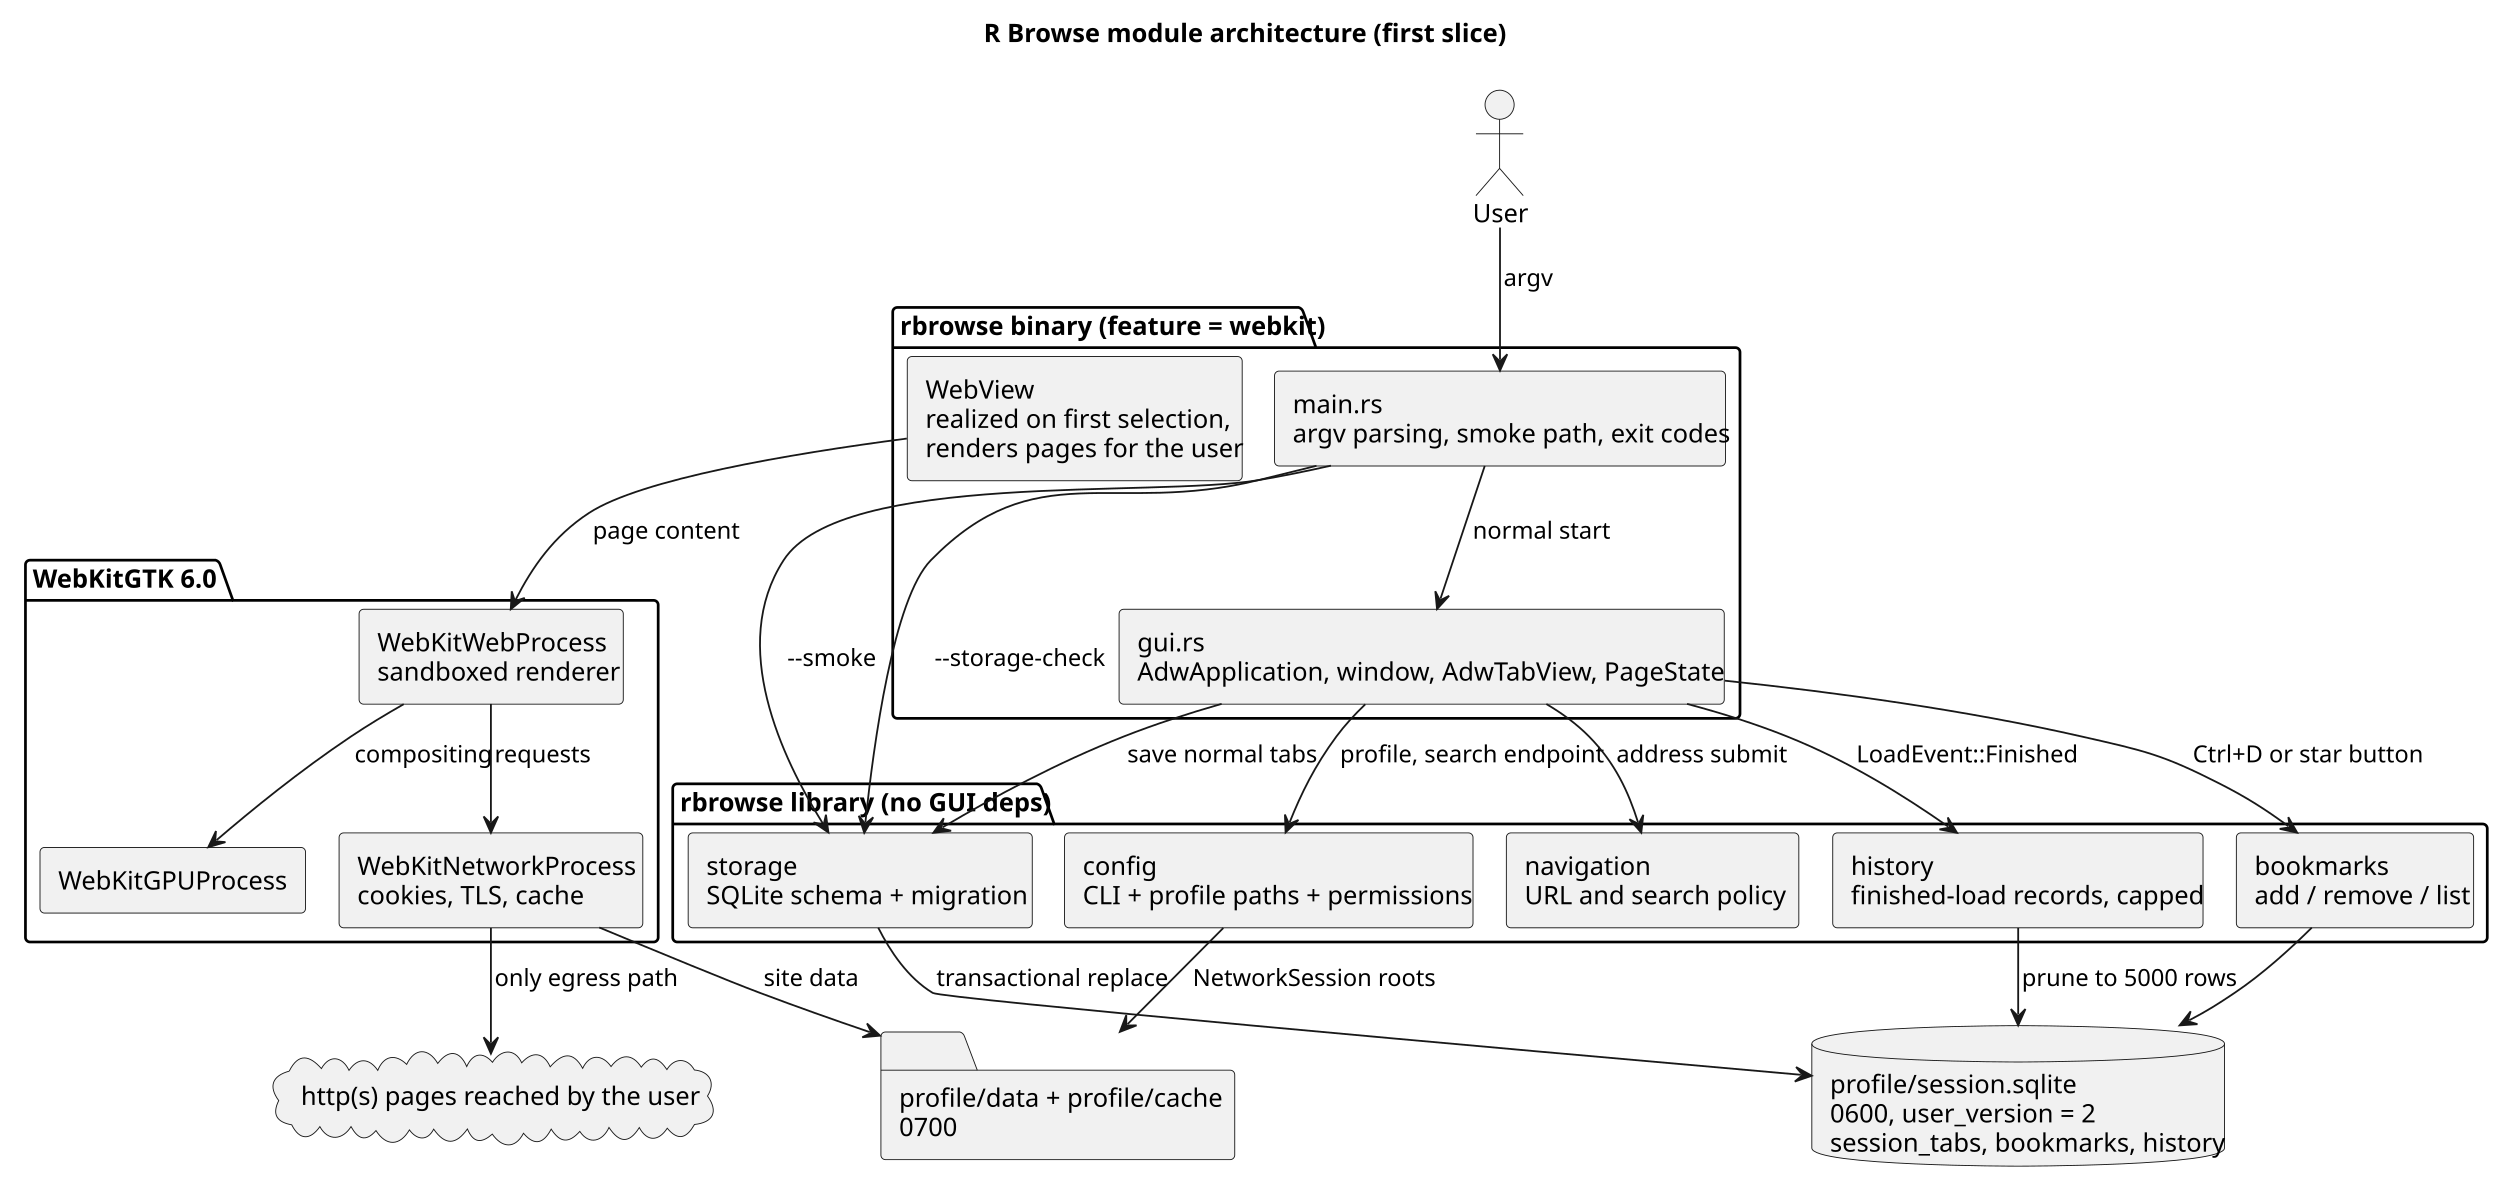
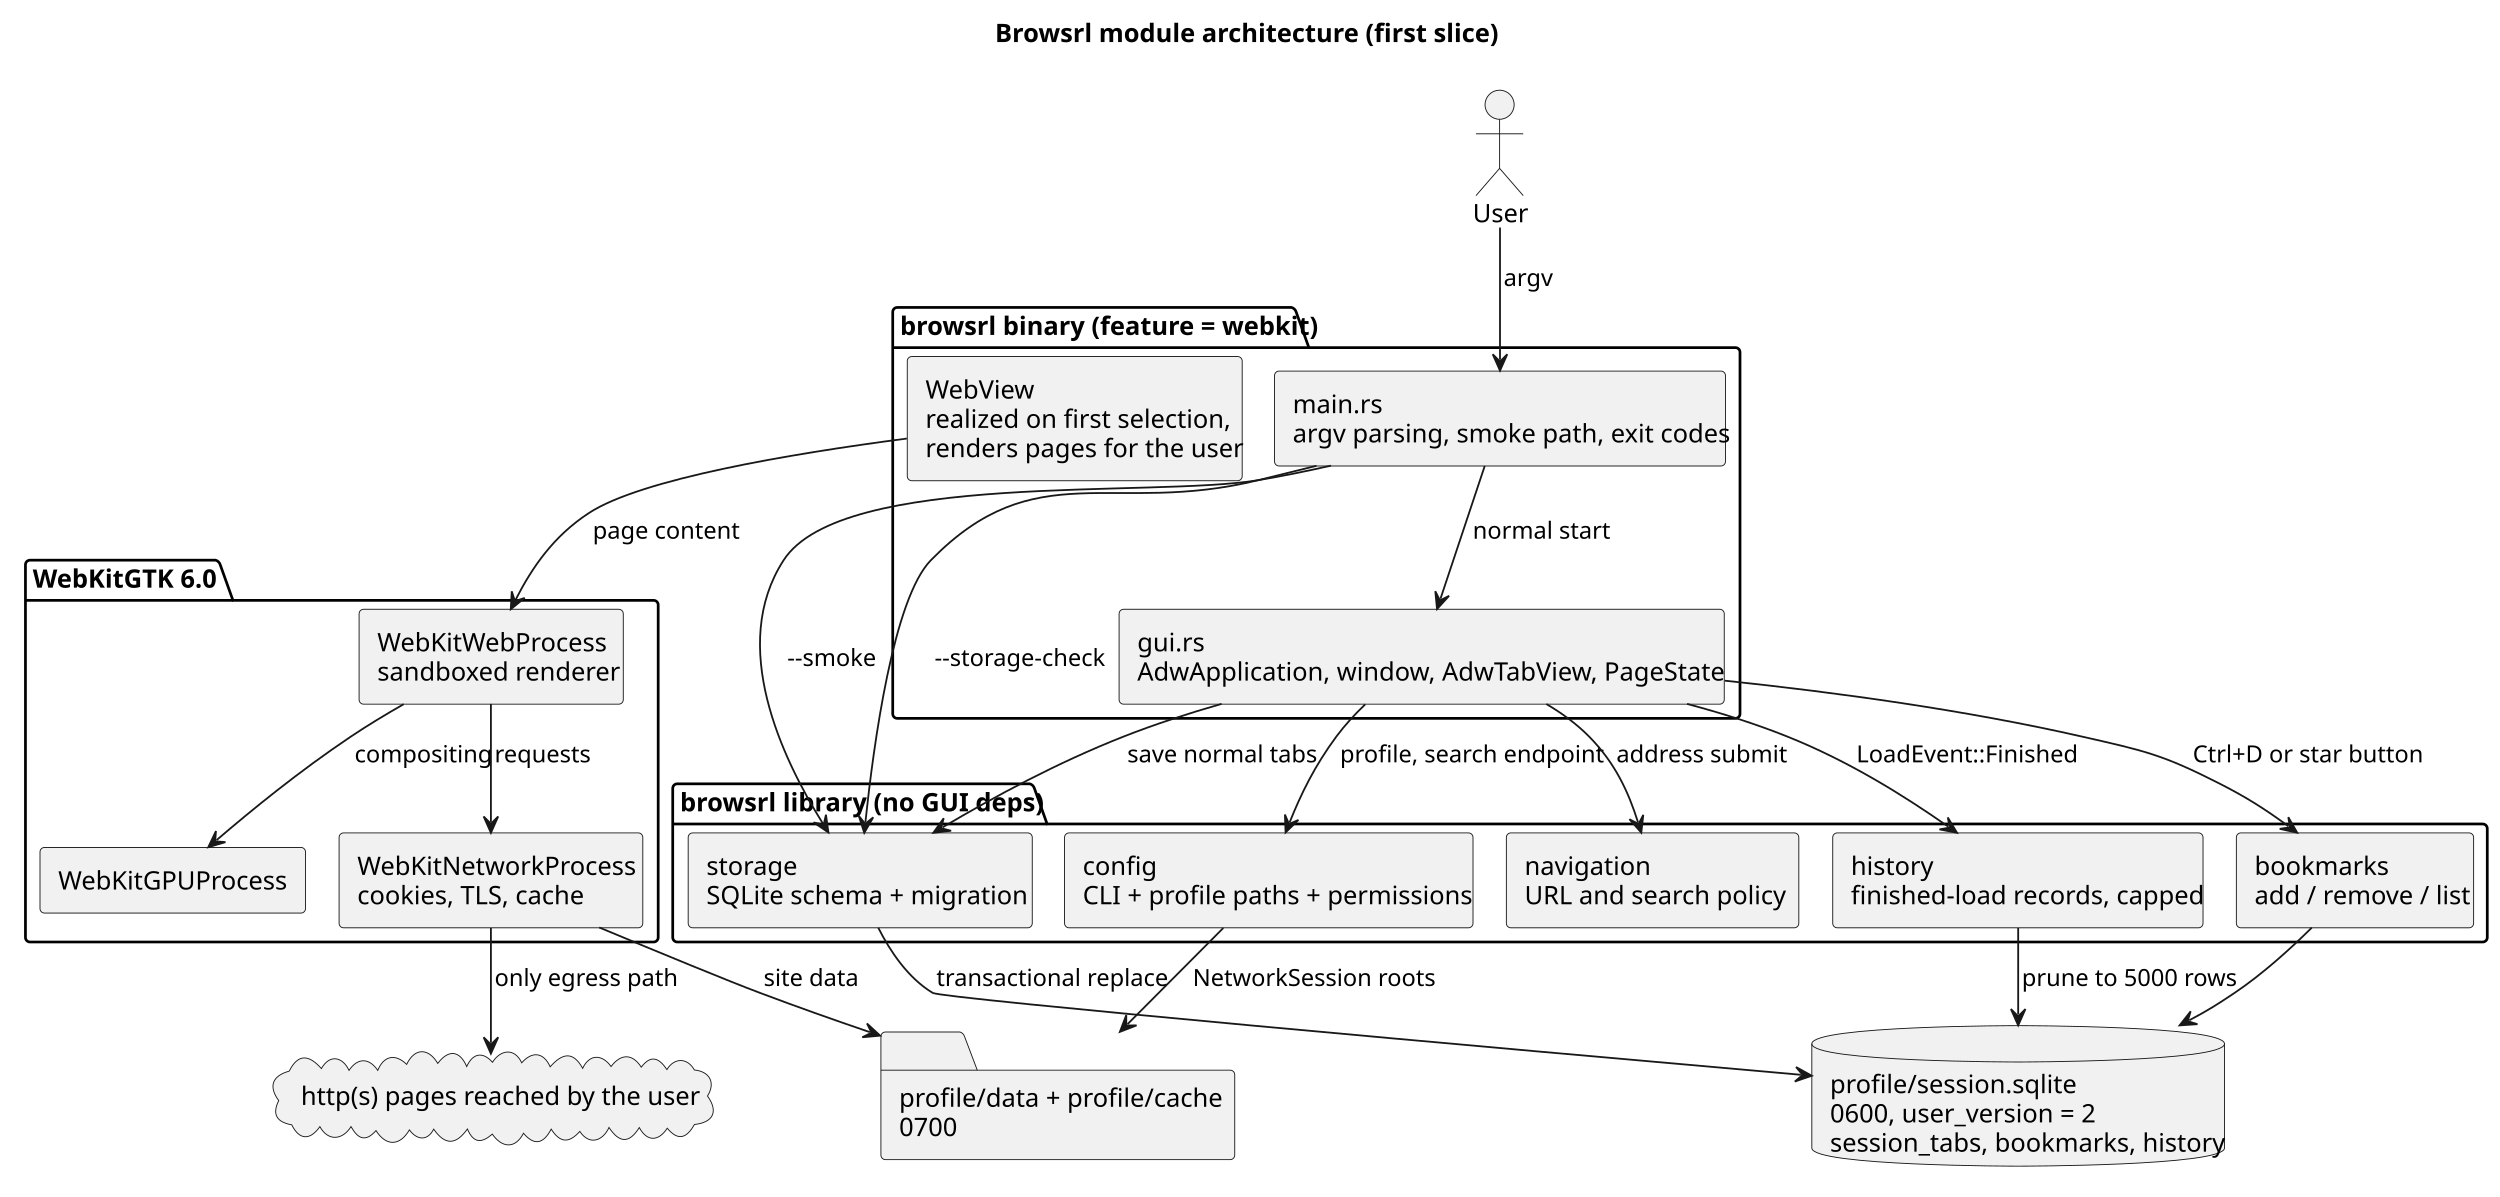
<svg xmlns="http://www.w3.org/2000/svg" contentStyleType="text/css" height="658px" preserveAspectRatio="none" style="width:1375px;height:658px;background:#FFFFFF;" version="1.1" viewBox="0 0 1375 658" width="1375px" zoomAndPan="magnify">
  <defs />
  <g>
-     <text fill="#000000" font-family="sans-serif" font-size="14" font-weight="bold" lengthAdjust="spacing" textLength="276.965" x="541.018" y="23.132">R Browse module architecture (first slice)</text>
+     <text fill="#000000" font-family="sans-serif" font-size="14" font-weight="bold" lengthAdjust="spacing" textLength="264.517" x="547.242" y="23.132">Browsrl module architecture (first slice)</text>
    <g id="cluster_Shell">
-       <path d="M493.5,169.099 L714.282,169.099 A3.75,3.75 0 0 1 716.782,171.599 L723.782,191.197 L954.5,191.197 A2.5,2.5 0 0 1 957,193.697 L957,392.599 A2.5,2.5 0 0 1 954.5,395.099 L493.5,395.099 A2.5,2.5 0 0 1 491,392.599 L491,171.599 A2.5,2.5 0 0 1 493.5,169.099 " fill="none" style="stroke:#000000;stroke-width:1.5;" />
-       <line style="stroke:#000000;stroke-width:1.5;" x1="491" x2="723.782" y1="191.197" y2="191.197" />
-       <text fill="#000000" font-family="sans-serif" font-size="14" font-weight="bold" lengthAdjust="spacing" textLength="219.782" x="495" y="184.231">rbrowse binary (feature = webkit)</text>
+       <path d="M493.5,169.099 L710.386,169.099 A3.75,3.75 0 0 1 712.886,171.599 L719.886,191.197 L954.5,191.197 A2.5,2.5 0 0 1 957,193.697 L957,392.599 A2.5,2.5 0 0 1 954.5,395.099 L493.5,395.099 A2.5,2.5 0 0 1 491,392.599 L491,171.599 A2.5,2.5 0 0 1 493.5,169.099 " fill="none" style="stroke:#000000;stroke-width:1.5;" />
+       <line style="stroke:#000000;stroke-width:1.5;" x1="491" x2="719.886" y1="191.197" y2="191.197" />
+       <text fill="#000000" font-family="sans-serif" font-size="14" font-weight="bold" lengthAdjust="spacing" textLength="215.886" x="495" y="184.231">browsrl binary (feature = webkit)</text>
    </g>
    <g id="cluster_Core">
-       <path d="M372.5,431.099 L570.313,431.099 A3.75,3.75 0 0 1 572.813,433.599 L579.813,453.197 L1365.5,453.197 A2.5,2.5 0 0 1 1368,455.697 L1368,515.599 A2.5,2.5 0 0 1 1365.5,518.099 L372.5,518.099 A2.5,2.5 0 0 1 370,515.599 L370,433.599 A2.5,2.5 0 0 1 372.5,431.099 " fill="none" style="stroke:#000000;stroke-width:1.5;" />
-       <line style="stroke:#000000;stroke-width:1.5;" x1="370" x2="579.813" y1="453.197" y2="453.197" />
-       <text fill="#000000" font-family="sans-serif" font-size="14" font-weight="bold" lengthAdjust="spacing" textLength="196.814" x="374" y="446.231">rbrowse library (no GUI deps)</text>
+       <path d="M372.5,431.099 L566.417,431.099 A3.75,3.75 0 0 1 568.917,433.599 L575.917,453.197 L1365.5,453.197 A2.5,2.5 0 0 1 1368,455.697 L1368,515.599 A2.5,2.5 0 0 1 1365.5,518.099 L372.5,518.099 A2.5,2.5 0 0 1 370,515.599 L370,433.599 A2.5,2.5 0 0 1 372.5,431.099 " fill="none" style="stroke:#000000;stroke-width:1.5;" />
+       <line style="stroke:#000000;stroke-width:1.5;" x1="370" x2="575.917" y1="453.197" y2="453.197" />
+       <text fill="#000000" font-family="sans-serif" font-size="14" font-weight="bold" lengthAdjust="spacing" textLength="192.917" x="374" y="446.231">browsrl library (no GUI deps)</text>
    </g>
    <g id="cluster_WebKit">
      <path d="M16.5,308.099 L118.617,308.099 A3.75,3.75 0 0 1 121.117,310.599 L128.117,330.197 L359.5,330.197 A2.5,2.5 0 0 1 362,332.697 L362,515.599 A2.5,2.5 0 0 1 359.5,518.099 L16.5,518.099 A2.5,2.5 0 0 1 14,515.599 L14,310.599 A2.5,2.5 0 0 1 16.5,308.099 " fill="none" style="stroke:#000000;stroke-width:1.5;" />
      <line style="stroke:#000000;stroke-width:1.5;" x1="14" x2="128.117" y1="330.197" y2="330.197" />
      <text fill="#000000" font-family="sans-serif" font-size="14" font-weight="bold" lengthAdjust="spacing" textLength="101.117" x="18" y="323.231">WebKitGTK 6.0</text>
    </g>
    <g id="elem_User">
      <ellipse cx="824.779" cy="57.599" fill="#F1F1F1" rx="8" ry="8" style="stroke:#181818;stroke-width:0.5;" />
      <path d="M824.779,65.599 L824.779,92.599 M811.779,73.599 L837.779,73.599 M824.779,92.599 L811.779,107.599 M824.779,92.599 L837.779,107.599 " fill="none" style="stroke:#181818;stroke-width:0.5;" />
      <text fill="#000000" font-family="sans-serif" font-size="14" lengthAdjust="spacing" textLength="29.559" x="810" y="122.231">User</text>
    </g>
    <g id="elem_Db">
      <path d="M996.5,574.099 C996.5,564.099 1109.989,564.099 1109.989,564.099 C1109.989,564.099 1223.478,564.099 1223.478,574.099 L1223.478,631.394 C1223.478,641.394 1109.989,641.394 1109.989,641.394 C1109.989,641.394 996.5,641.394 996.5,631.394 L996.5,574.099 " fill="#F1F1F1" style="stroke:#181818;stroke-width:0.5;" />
      <path d="M996.5,574.099 C996.5,584.099 1109.989,584.099 1109.989,584.099 C1109.989,584.099 1223.478,584.099 1223.478,574.099 " fill="none" style="stroke:#181818;stroke-width:0.5;" />
      <text fill="#000000" font-family="sans-serif" font-size="14" lengthAdjust="spacing" textLength="126.061" x="1006.5" y="601.231">profile/session.sqlite</text>
      <text fill="#000000" font-family="sans-serif" font-size="14" lengthAdjust="spacing" textLength="142.816" x="1006.5" y="617.329">0600, user_version = 2</text>
      <text fill="#000000" font-family="sans-serif" font-size="14" lengthAdjust="spacing" textLength="206.978" x="1006.5" y="633.428">session_tabs, bookmarks, history</text>
    </g>
    <g id="elem_WebsiteData">
      <path d="M487,567.599 L528,567.599 A3.75,3.75 0 0 1 530.5,570.099 L537.5,588.599 L676.602,588.599 A2.5,2.5 0 0 1 679.102,591.099 L679.102,635.296 A2.5,2.5 0 0 1 676.602,637.796 L487,637.796 A2.5,2.5 0 0 1 484.5,635.296 L484.5,570.099 A2.5,2.5 0 0 1 487,567.599 " fill="#F1F1F1" style="stroke:#181818;stroke-width:0.5;" />
      <line style="stroke:#181818;stroke-width:0.5;" x1="484.5" x2="537.5" y1="588.599" y2="588.599" />
      <text fill="#000000" font-family="sans-serif" font-size="14" lengthAdjust="spacing" textLength="164.602" x="494.5" y="608.731">profile/data + profile/cache</text>
      <text fill="#000000" font-family="sans-serif" font-size="14" lengthAdjust="spacing" textLength="31.145" x="494.5" y="624.829">0700</text>
    </g>
    <g id="elem_Pages">
      <path d="M159.069,589.128 C164.167,578.945 170.274,580.403 176.771,587.712 C181.316,579.633 188.416,581.194 191.959,588.689 C196.777,581.645 202.967,581.688 207.774,588.702 C211.097,580.601 217.401,579.338 223.666,585.402 C228.147,576.038 235.733,576.379 240.767,584.873 C246.528,577.231 252.745,577.468 256.697,586.591 C259.958,579.364 265.391,578.073 270.87,584.247 C275.155,577.407 282.936,575.997 286.95,584.531 C292.708,578.056 298.895,578.613 302.61,586.725 C308.978,579.581 314.92,577.573 320.471,587.575 C324.261,579.459 331.353,579.858 336.081,586.59 C341.367,579.548 347.717,579.244 352.701,586.931 C358.142,579.735 362.626,582.035 366.807,588.255 C370.855,581.581 378.067,581.623 381.913,588.48 C390.295,589.326 393.738,595.431 389.123,602.815 C395.324,611.423 392.22,617.385 381.966,618.471 C377.772,625.771 373.214,627.951 366.986,620.542 C362.246,627.773 355.984,628.173 351.608,620.174 C345.91,629.265 340.584,628.556 334.944,620.12 C331.653,627.438 324.245,630.283 318.89,622.284 C312.832,628.997 308.069,628.631 303.154,621.028 C299.118,628.721 294.21,630.693 287.923,623.303 C283.178,632.315 275.961,631.185 270.767,623.773 C264.778,628.972 260.381,628.756 257.077,620.947 C250.76,629.764 244.936,630.122 238.523,621.047 C234.939,627.977 229.127,626.885 225.177,621.441 C219.923,630.403 212.428,630.634 206.79,621.837 C200.968,628.46 196.774,626.264 193.058,619.652 C188.479,627.021 180.513,627.961 175.928,619.658 C170.628,627.202 164.722,627.256 160.458,618.664 C152.451,617.21 149.428,613.16 153.297,605.328 C147.49,597.417 149.822,591.677 159.069,589.128 " fill="#F1F1F1" style="stroke:#181818;stroke-width:0.5;" />
      <text fill="#000000" font-family="sans-serif" font-size="14" lengthAdjust="spacing" textLength="209.344" x="165.5" y="607.731">http(s) pages reached by the user</text>
    </g>
    <g id="elem_Main">
      <rect fill="#F1F1F1" height="52.197" rx="2.5" ry="2.5" style="stroke:#181818;stroke-width:0.5;" width="248.006" x="701" y="204.099" />
      <text fill="#000000" font-family="sans-serif" font-size="14" lengthAdjust="spacing" textLength="45.897" x="711" y="227.231">main.rs</text>
      <text fill="#000000" font-family="sans-serif" font-size="14" lengthAdjust="spacing" textLength="228.006" x="711" y="243.329">argv parsing, smoke path, exit codes</text>
    </g>
    <g id="elem_Gui">
      <rect fill="#F1F1F1" height="52.197" rx="2.5" ry="2.5" style="stroke:#181818;stroke-width:0.5;" width="332.84" x="615.5" y="335.099" />
      <text fill="#000000" font-family="sans-serif" font-size="14" lengthAdjust="spacing" textLength="34.234" x="625.5" y="358.231">gui.rs</text>
      <text fill="#000000" font-family="sans-serif" font-size="14" lengthAdjust="spacing" textLength="312.84" x="625.5" y="374.329">AdwApplication, window, AdwTabView, PageState</text>
    </g>
    <g id="elem_WebView">
      <rect fill="#F1F1F1" height="68.296" rx="2.5" ry="2.5" style="stroke:#181818;stroke-width:0.5;" width="184.206" x="499" y="196.099" />
      <text fill="#000000" font-family="sans-serif" font-size="14" lengthAdjust="spacing" textLength="59.131" x="509" y="219.231">WebView</text>
      <text fill="#000000" font-family="sans-serif" font-size="14" lengthAdjust="spacing" textLength="157.965" x="509" y="235.329">realized on first selection,</text>
      <text fill="#000000" font-family="sans-serif" font-size="14" lengthAdjust="spacing" textLength="164.206" x="509" y="251.428">renders pages for the user</text>
    </g>
    <g id="elem_Config">
      <rect fill="#F1F1F1" height="52.197" rx="2.5" ry="2.5" style="stroke:#181818;stroke-width:0.5;" width="224.654" x="585.5" y="458.099" />
      <text fill="#000000" font-family="sans-serif" font-size="14" lengthAdjust="spacing" textLength="37.358" x="595.5" y="481.231">config</text>
      <text fill="#000000" font-family="sans-serif" font-size="14" lengthAdjust="spacing" textLength="204.654" x="595.5" y="497.329">CLI + profile paths + permissions</text>
    </g>
    <g id="elem_Navigation">
      <rect fill="#F1F1F1" height="52.197" rx="2.5" ry="2.5" style="stroke:#181818;stroke-width:0.5;" width="160.848" x="828.5" y="458.099" />
      <text fill="#000000" font-family="sans-serif" font-size="14" lengthAdjust="spacing" textLength="63.827" x="838.5" y="481.231">navigation</text>
      <text fill="#000000" font-family="sans-serif" font-size="14" lengthAdjust="spacing" textLength="140.848" x="838.5" y="497.329">URL and search policy</text>
    </g>
    <g id="elem_Storage">
      <rect fill="#F1F1F1" height="52.197" rx="2.5" ry="2.5" style="stroke:#181818;stroke-width:0.5;" width="189.244" x="378.5" y="458.099" />
      <text fill="#000000" font-family="sans-serif" font-size="14" lengthAdjust="spacing" textLength="46.696" x="388.5" y="481.231">storage</text>
      <text fill="#000000" font-family="sans-serif" font-size="14" lengthAdjust="spacing" textLength="169.244" x="388.5" y="497.329">SQLite schema + migration</text>
    </g>
    <g id="elem_Bookmarks">
      <rect fill="#F1F1F1" height="52.197" rx="2.5" ry="2.5" style="stroke:#181818;stroke-width:0.5;" width="130.489" x="1230" y="458.099" />
      <text fill="#000000" font-family="sans-serif" font-size="14" lengthAdjust="spacing" textLength="68.469" x="1240" y="481.231">bookmarks</text>
      <text fill="#000000" font-family="sans-serif" font-size="14" lengthAdjust="spacing" textLength="110.489" x="1240" y="497.329">add / remove / list</text>
    </g>
    <g id="elem_History">
      <rect fill="#F1F1F1" height="52.197" rx="2.5" ry="2.5" style="stroke:#181818;stroke-width:0.5;" width="203.668" x="1008" y="458.099" />
      <text fill="#000000" font-family="sans-serif" font-size="14" lengthAdjust="spacing" textLength="41.234" x="1018" y="481.231">history</text>
      <text fill="#000000" font-family="sans-serif" font-size="14" lengthAdjust="spacing" textLength="183.668" x="1018" y="497.329">finished-load records, capped</text>
    </g>
    <g id="elem_WebProc">
      <rect fill="#F1F1F1" height="52.197" rx="2.5" ry="2.5" style="stroke:#181818;stroke-width:0.5;" width="145.31" x="197.5" y="335.099" />
      <text fill="#000000" font-family="sans-serif" font-size="14" lengthAdjust="spacing" textLength="124.482" x="207.5" y="358.231">WebKitWebProcess</text>
      <text fill="#000000" font-family="sans-serif" font-size="14" lengthAdjust="spacing" textLength="125.31" x="207.5" y="374.329">sandboxed renderer</text>
    </g>
    <g id="elem_NetProc">
      <rect fill="#F1F1F1" height="52.197" rx="2.5" ry="2.5" style="stroke:#181818;stroke-width:0.5;" width="167.041" x="186.5" y="458.099" />
      <text fill="#000000" font-family="sans-serif" font-size="14" lengthAdjust="spacing" textLength="147.041" x="196.5" y="481.231">WebKitNetworkProcess</text>
      <text fill="#000000" font-family="sans-serif" font-size="14" lengthAdjust="spacing" textLength="126.061" x="196.5" y="497.329">cookies, TLS, cache</text>
    </g>
    <g id="elem_GPUProc">
      <rect fill="#F1F1F1" height="36.099" rx="2.5" ry="2.5" style="stroke:#181818;stroke-width:0.5;" width="146.034" x="22" y="466.099" />
      <text fill="#000000" font-family="sans-serif" font-size="14" lengthAdjust="spacing" textLength="126.034" x="32" y="489.231">WebKitGPUProcess</text>
    </g>
    <polygon fill="#181818" points="825,203.85,829,194.85,825,198.85,821,194.85,825,203.85" style="stroke:#181818;stroke-width:1.0;" />
    <path d="M825,125.145 C825,149.949 825,175.946 825,197.85 " fill="none" style="stroke:#181818;stroke-width:1.0;" />
    <text fill="#000000" font-family="sans-serif" font-size="13" lengthAdjust="spacing" textLength="25.289" x="827" y="157.292">argv</text>
    <polygon fill="#181818" points="790.372,334.983,797.013,327.71,791.953,330.24,789.423,325.18,790.372,334.983" style="stroke:#181818;stroke-width:1.0;" />
    <path d="M816.607,256.277 C809.03,279.007 799.839,306.581 792.269,329.291 " fill="none" style="stroke:#181818;stroke-width:1.0;" />
    <text fill="#000000" font-family="sans-serif" font-size="13" lengthAdjust="spacing" textLength="68.631" x="810" y="296.293">normal start</text>
    <polygon fill="#181818" points="455.636,457.867,454.276,448.113,452.993,453.622,447.484,452.34,455.636,457.867" style="stroke:#181818;stroke-width:1.0;" />
    <path d="M732.007,256.107 C718.65,259.134 705.023,261.919 692,264.099 C633.988,273.808 462.972,258.729 431,308.099 C400.599,355.043 430.075,416.803 452.465,452.773 " fill="none" style="stroke:#181818;stroke-width:1.0;" />
    <text fill="#000000" font-family="sans-serif" font-size="13" lengthAdjust="spacing" textLength="46.947" x="433" y="366.293">--smoke</text>
    <polygon fill="#181818" points="475.349,458.072,480.273,449.542,475.875,453.1,472.317,448.702,475.349,458.072" style="stroke:#181818;stroke-width:1.0;" />
    <path d="M724.069,256.181 C713.245,258.859 702.395,261.538 692,264.099 C612.034,283.793 569.635,249.272 512,308.099 C491.36,329.166 480.537,408.968 475.98,452.106 " fill="none" style="stroke:#181818;stroke-width:1.0;" />
    <text fill="#000000" font-family="sans-serif" font-size="13" lengthAdjust="spacing" textLength="90.308" x="514" y="366.293">--storage-check</text>
    <polygon fill="#181818" points="707.068,457.844,714.135,450.984,708.932,453.204,706.711,448.002,707.068,457.844" style="stroke:#181818;stroke-width:1.0;" />
    <path d="M750.907,387.351 C745.199,392.836 739.601,398.872 735,405.099 C723.065,421.251 715.723,436.298 709.304,452.276 " fill="none" style="stroke:#181818;stroke-width:1.0;" />
    <text fill="#000000" font-family="sans-serif" font-size="13" lengthAdjust="spacing" textLength="135.142" x="737" y="419.293">profile, search endpoint</text>
    <polygon fill="#181818" points="902.707,457.962,903.811,448.175,901.201,453.194,896.182,450.585,902.707,457.962" style="stroke:#181818;stroke-width:1.0;" />
    <path d="M850.502,387.219 C859.07,392.264 867.196,398.189 874,405.099 C888.371,419.693 895.612,435.498 900.9,452.241 " fill="none" style="stroke:#181818;stroke-width:1.0;" />
    <text fill="#000000" font-family="sans-serif" font-size="13" lengthAdjust="spacing" textLength="88.15" x="889" y="419.293">address submit</text>
    <polygon fill="#181818" points="513.317,458.051,523.1,456.912,517.62,455.505,519.027,450.026,513.317,458.051" style="stroke:#181818;stroke-width:1.0;" />
    <path d="M671.893,387.113 C653.653,392.35 635.118,398.361 618,405.099 C581.161,419.598 546.906,438.185 518.481,454.996 " fill="none" style="stroke:#181818;stroke-width:1.0;" />
    <text fill="#000000" font-family="sans-serif" font-size="13" lengthAdjust="spacing" textLength="98.992" x="620" y="419.293">save normal tabs</text>
    <polygon fill="#181818" points="1263.469,457.976,1258.575,449.429,1259.436,455.02,1253.845,455.881,1263.469,457.976" style="stroke:#181818;stroke-width:1.0;" />
    <path d="M948.609,374.37 C1010.745,380.895 1081.574,390.664 1145,405.099 C1179.81,413.021 1189.189,414.896 1221,431.099 C1235.691,438.581 1245.941,445.126 1258.63,454.429 " fill="none" style="stroke:#181818;stroke-width:1.0;" />
    <text fill="#000000" font-family="sans-serif" font-size="13" lengthAdjust="spacing" textLength="117.406" x="1206" y="419.293">Ctrl+D or star button</text>
    <polygon fill="#181818" points="1076.383,458.044,1071.301,449.607,1072.286,455.178,1066.715,456.163,1076.383,458.044" style="stroke:#181818;stroke-width:1.0;" />
    <path d="M927.867,387.145 C946.716,392.165 965.524,398.103 983,405.099 C1016.751,418.609 1046.792,437.345 1071.466,454.605 " fill="none" style="stroke:#181818;stroke-width:1.0;" />
    <text fill="#000000" font-family="sans-serif" font-size="13" lengthAdjust="spacing" textLength="118.523" x="1021" y="419.293">LoadEvent::Finished</text>
    <polygon fill="#181818" points="996.46,591.661,987.845,586.887,991.479,591.222,987.143,594.856,996.46,591.661" style="stroke:#181818;stroke-width:1.0;" />
    <path d="M483.047,510.261 C489.58,523.204 499.435,537.939 513,546.099 C518.132,549.186 818.735,576.016 990.483,591.135 " fill="none" style="stroke:#181818;stroke-width:1.0;" />
    <text fill="#000000" font-family="sans-serif" font-size="13" lengthAdjust="spacing" textLength="119.958" x="515" y="542.293">transactional replace</text>
    <polygon fill="#181818" points="1198.772,563.964,1208.598,563.298,1203.193,561.629,1204.862,556.224,1198.772,563.964" style="stroke:#181818;stroke-width:1.0;" />
    <path d="M1271.467,510.219 C1259.503,522.075 1244.286,535.837 1229,546.099 C1219.537,552.452 1214.536,555.638 1204.077,561.162 " fill="none" style="stroke:#181818;stroke-width:1.0;" />
    <polygon fill="#181818" points="1110,563.973,1114,554.973,1110,558.973,1106,554.973,1110,563.973" style="stroke:#181818;stroke-width:1.0;" />
    <path d="M1110,510.377 C1110,526.037 1110,540.437 1110,557.973 " fill="none" style="stroke:#181818;stroke-width:1.0;" />
    <text fill="#000000" font-family="sans-serif" font-size="13" lengthAdjust="spacing" textLength="111.293" x="1112" y="542.293">prune to 5000 rows</text>
    <polygon fill="#181818" points="615.925,567.528,625.11,563.972,619.453,563.984,619.441,558.328,615.925,567.528" style="stroke:#181818;stroke-width:1.0;" />
    <path d="M672.83,510.377 C656.171,527.108 638.359,544.997 620.158,563.276 " fill="none" style="stroke:#181818;stroke-width:1.0;" />
    <text fill="#000000" font-family="sans-serif" font-size="13" lengthAdjust="spacing" textLength="126.439" x="656" y="542.293">NetworkSession roots</text>
    <polygon fill="#181818" points="280.927,335.062,288.586,328.87,283.204,330.61,281.463,325.227,280.927,335.062" style="stroke:#181818;stroke-width:1.0;" />
    <path d="M498.753,241.199 C433.398,249.743 352.478,263.563 324,282.099 C304.399,294.857 292.66,312.118 283.659,329.719 " fill="none" style="stroke:#181818;stroke-width:1.0;" />
    <text fill="#000000" font-family="sans-serif" font-size="13" lengthAdjust="spacing" textLength="75.175" x="326" y="296.293">page content</text>
    <polygon fill="#181818" points="270,458.06,274,449.06,270,453.06,266,449.06,270,458.06" style="stroke:#181818;stroke-width:1.0;" />
    <path d="M270,387.17 C270,407.937 270,431.302 270,452.06 " fill="none" style="stroke:#181818;stroke-width:1.0;" />
    <text fill="#000000" font-family="sans-serif" font-size="13" lengthAdjust="spacing" textLength="49.861" x="272" y="419.293">requests</text>
    <polygon fill="#181818" points="114.544,465.972,123.982,463.156,118.342,462.72,118.778,457.08,114.544,465.972" style="stroke:#181818;stroke-width:1.0;" />
    <path d="M222.036,387.291 C212.252,392.87 202.156,398.958 193,405.099 C164.466,424.236 138.381,445.56 119.102,462.069 " fill="none" style="stroke:#181818;stroke-width:1.0;" />
    <text fill="#000000" font-family="sans-serif" font-size="13" lengthAdjust="spacing" textLength="69.367" x="195" y="419.293">compositing</text>
    <polygon fill="#181818" points="484.072,569.613,476.847,562.92,479.341,567.998,474.263,570.492,484.072,569.613" style="stroke:#181818;stroke-width:1.0;" />
    <path d="M329.59,510.116 C362.892,524.007 401.02,539.734 418,546.099 C439.25,554.064 456.552,560.221 478.394,567.675 " fill="none" style="stroke:#181818;stroke-width:1.0;" />
    <text fill="#000000" font-family="sans-serif" font-size="13" lengthAdjust="spacing" textLength="49.144" x="420" y="542.293">site data</text>
    <polygon fill="#181818" points="270,579.51,274,570.51,270,574.51,266,570.51,270,579.51" style="stroke:#181818;stroke-width:1.0;" />
    <path d="M270,510.377 C270,530.989 270,553.813 270,573.51 " fill="none" style="stroke:#181818;stroke-width:1.0;" />
    <text fill="#000000" font-family="sans-serif" font-size="13" lengthAdjust="spacing" textLength="95.393" x="272" y="542.293">only egress path</text>
  </g>
</svg>
